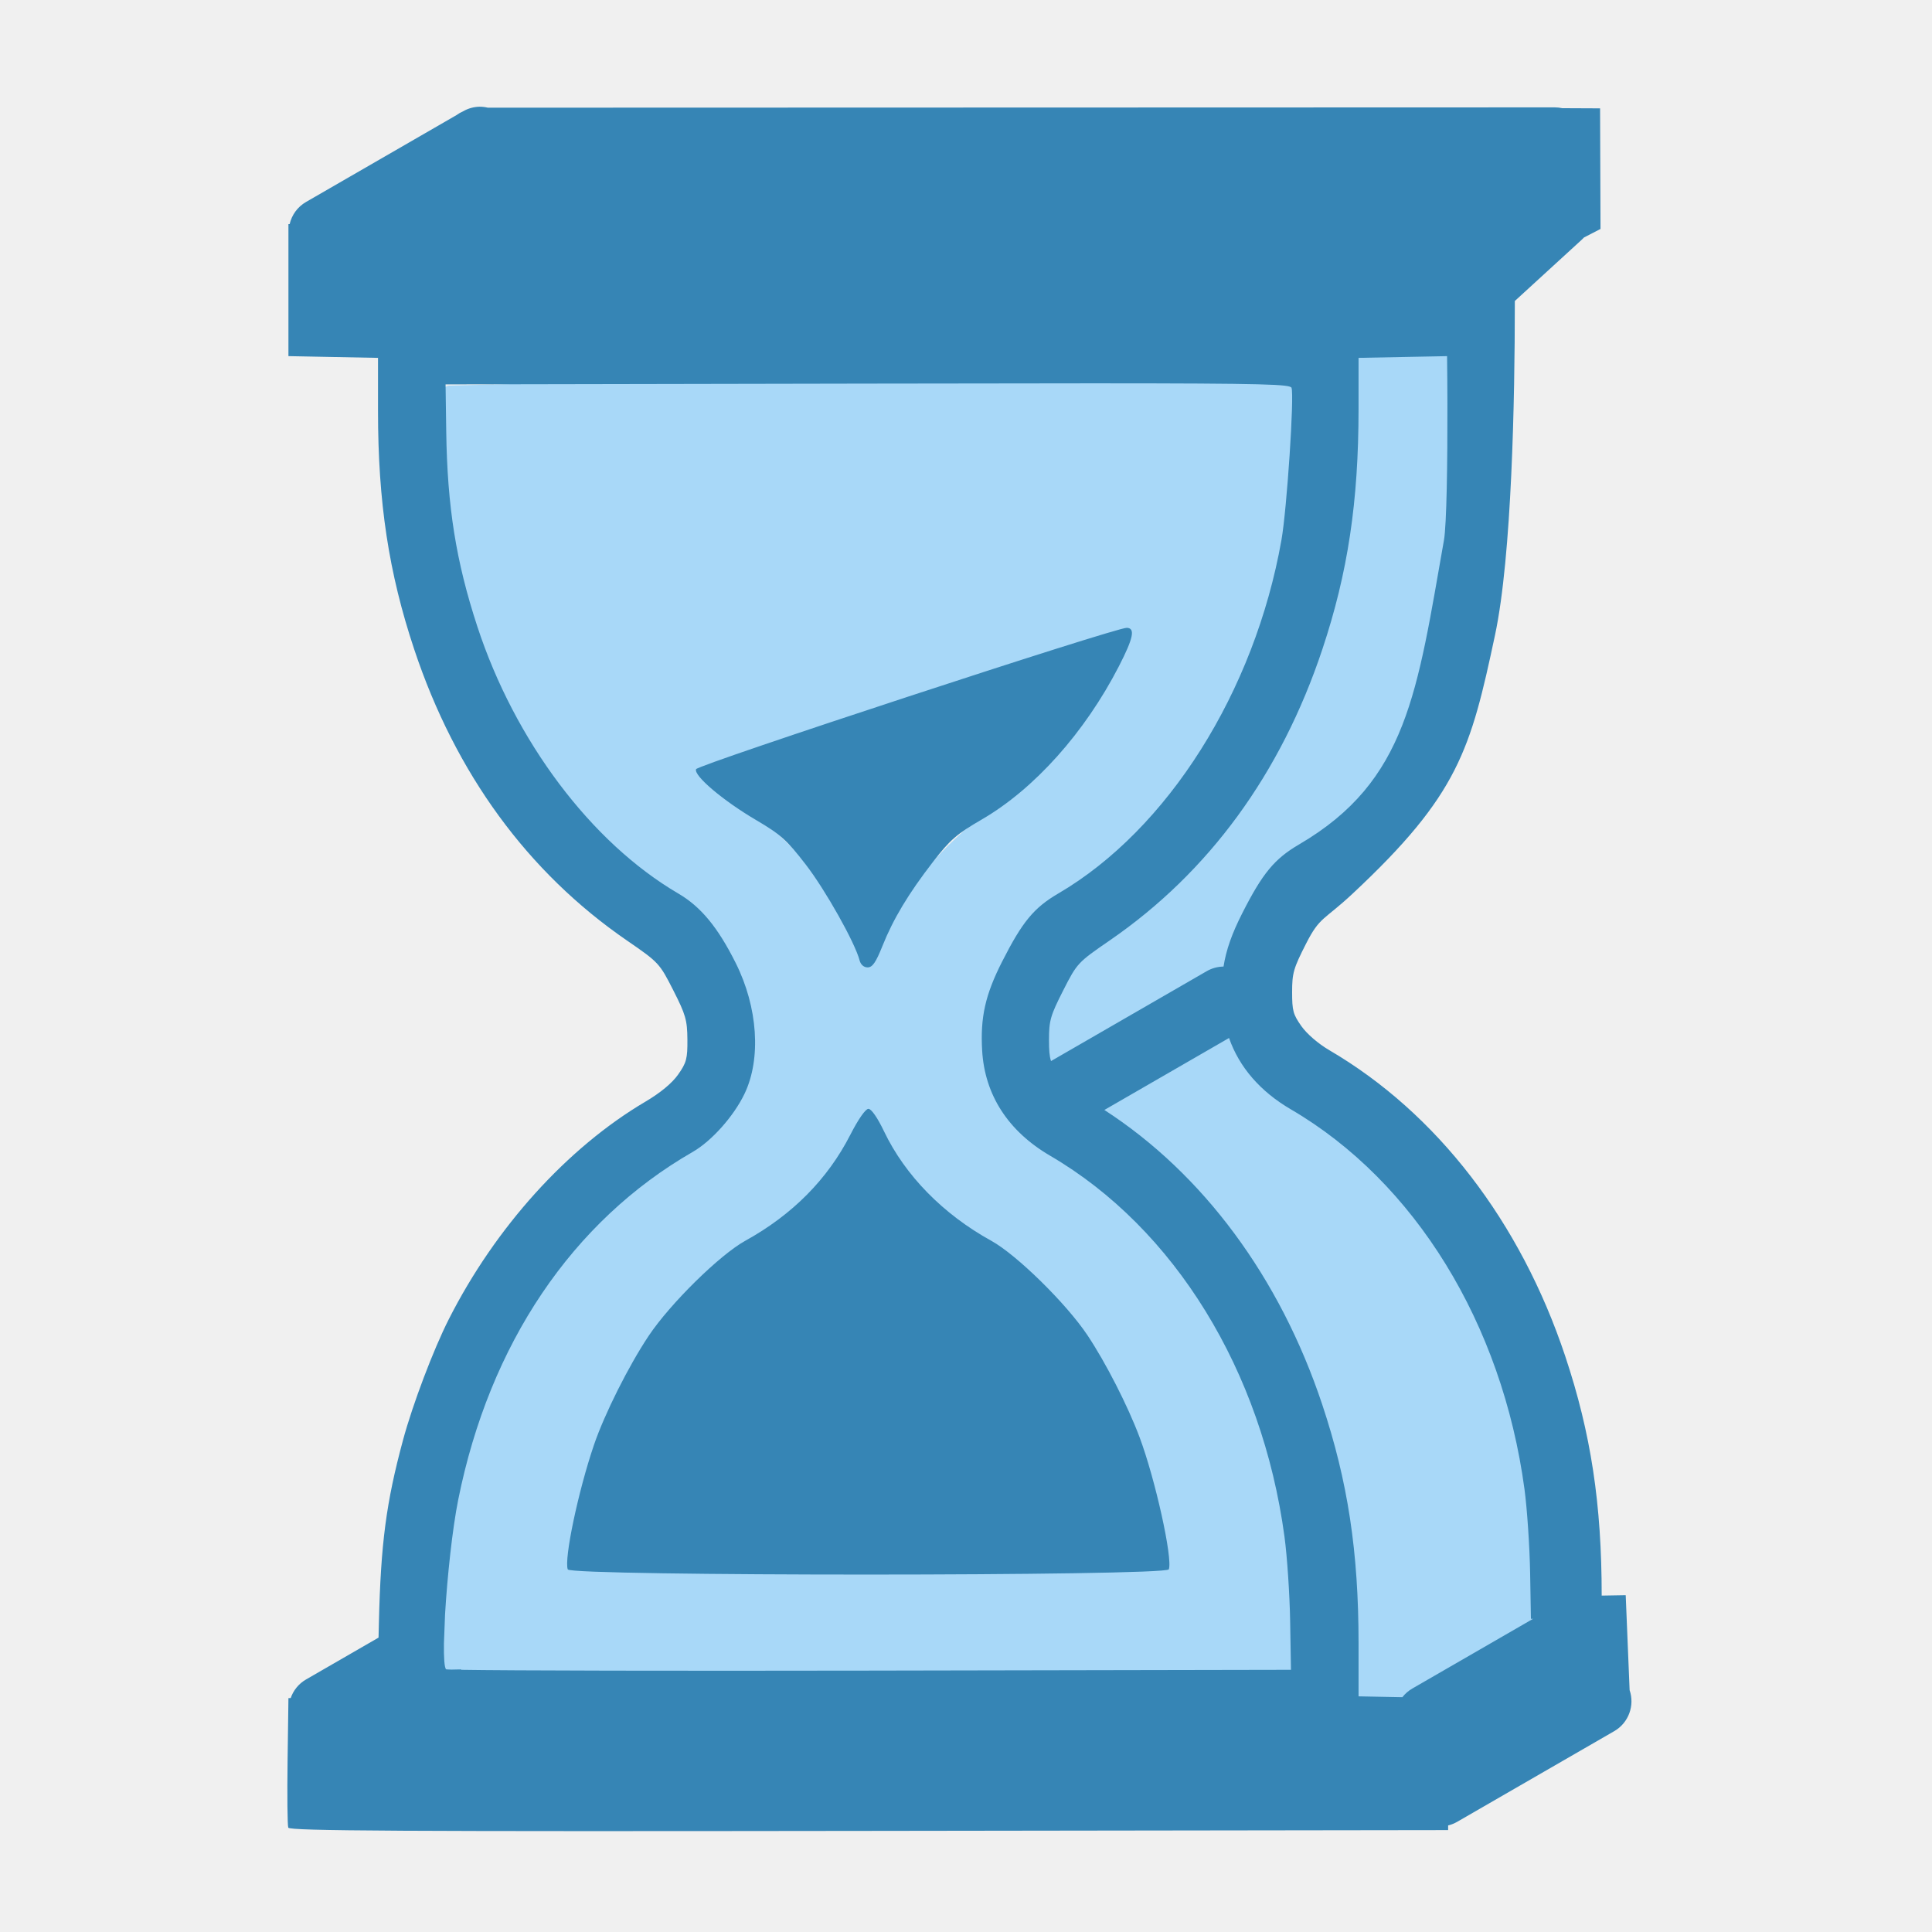
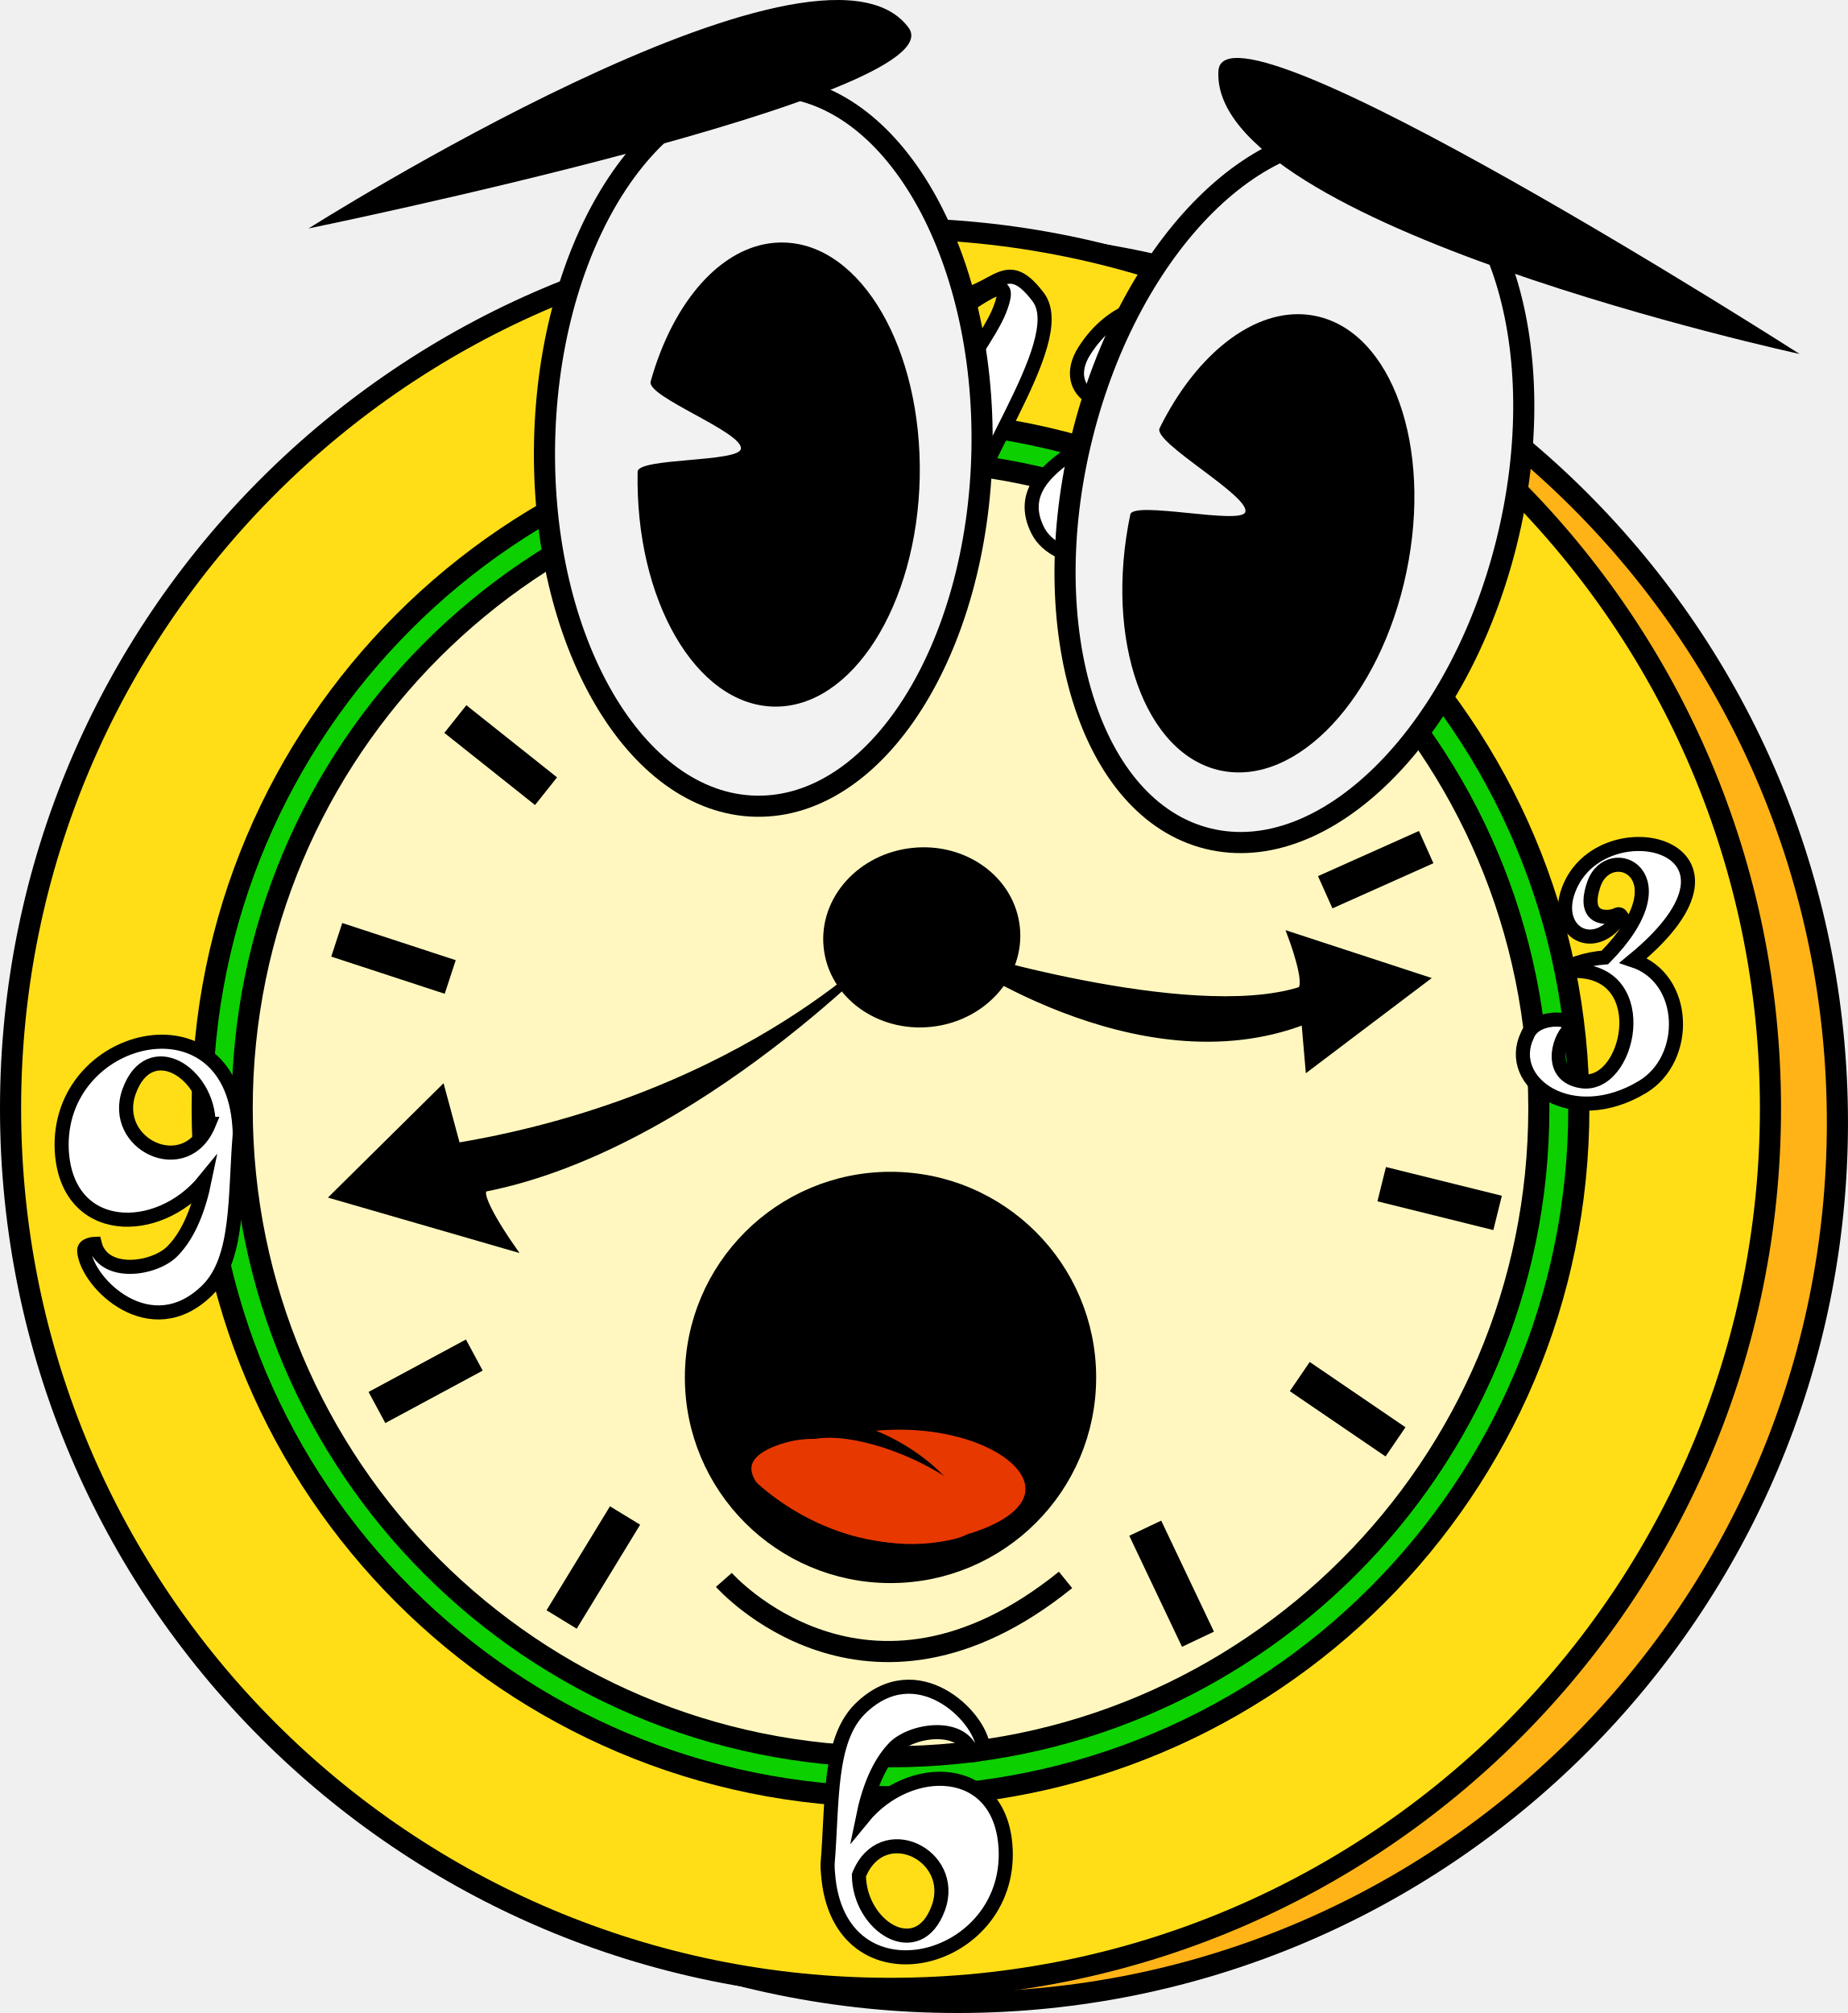
- <svg xmlns="http://www.w3.org/2000/svg" width="64mm" height="64mm" viewBox="0 0 64 64" version="1.1" id="svg4615">
-   <defs id="defs4609">
-     <clipPath clipPathUnits="userSpaceOnUse" id="clipPath3201-4">
-       <rect style="opacity:1;fill:#ffffff;fill-opacity:1;stroke:none;stroke-width:3.203;stroke-linecap:round;stroke-linejoin:round;stroke-miterlimit:4;stroke-dasharray:none;stroke-opacity:1" id="rect3203-9" width="172.324" height="55.009" x="433.533" y="-103.587" transform="matrix(1,0,0.4662281,0.8846645,0,0)" />
-     </clipPath>
-     <clipPath clipPathUnits="userSpaceOnUse" id="clipPath3205-2">
-       <rect style="opacity:1;fill:#ffffff;fill-opacity:1;stroke:none;stroke-width:3.203;stroke-linecap:round;stroke-linejoin:round;stroke-miterlimit:4;stroke-dasharray:none;stroke-opacity:1" id="rect3207-06" width="172.324" height="55.009" x="433.533" y="-103.587" transform="matrix(1,0,0.4662281,0.8846645,0,0)" />
-     </clipPath>
-     <clipPath clipPathUnits="userSpaceOnUse" id="clipPath3201-8-3-6">
-       <rect style="opacity:1;fill:#ffffff;fill-opacity:1;stroke:none;stroke-width:3.203;stroke-linecap:round;stroke-linejoin:round;stroke-miterlimit:4;stroke-dasharray:none;stroke-opacity:1" id="rect3203-4-6-1" width="172.324" height="55.009" x="433.533" y="-103.587" transform="matrix(1,0,0.4662281,0.8846645,0,0)" />
-     </clipPath>
-     <clipPath clipPathUnits="userSpaceOnUse" id="clipPath3205-5-5-1">
-       <rect style="opacity:1;fill:#ffffff;fill-opacity:1;stroke:none;stroke-width:3.203;stroke-linecap:round;stroke-linejoin:round;stroke-miterlimit:4;stroke-dasharray:none;stroke-opacity:1" id="rect3207-0-6-5" width="172.324" height="55.009" x="433.533" y="-103.587" transform="matrix(1,0,0.4662281,0.8846645,0,0)" />
-     </clipPath>
+ <svg xmlns="http://www.w3.org/2000/svg" viewBox="0 0 262.49 285.94">
+   <defs>
+     <style>.cls-1{fill:#ffb317;}.cls-1,.cls-10,.cls-12,.cls-2,.cls-3,.cls-4,.cls-5,.cls-6,.cls-7,.cls-8,.cls-9{stroke:#000;stroke-miterlimit:10;}.cls-1,.cls-10,.cls-2,.cls-3,.cls-4,.cls-6,.cls-7,.cls-8{stroke-width:3px;}.cls-2{fill:#ffde17;}.cls-3{fill:#0dd000;}.cls-4{fill:#fff7bf;}.cls-5{fill:#fff;stroke-width:2px;}.cls-6{fill:#f2f2f2;}.cls-8{fill:none;}.cls-10,.cls-11,.cls-9{fill:#e73800;}.cls-12{stroke-width:0.75px;}</style>
  </defs>
-   <g id="layer1" transform="translate(0.7656095,-36.41954)">
-     <g id="g1109-4-0-3-8-6-8-3" transform="matrix(0.1685434,0,0,0.1685434,-82.9288,108.8237)" style="font-style:normal;font-variant:normal;font-weight:bold;font-stretch:normal;font-size:12.784px;line-height:0.8;font-family:Waree;-inkscape-font-specification:'Waree Bold';letter-spacing:-1.529px;display:inline;fill:#3685b5;fill-opacity:1;stroke:none;stroke-width:0.32">
-       <path style="fill:#3685b5;fill-opacity:1;stroke:#3685b5;stroke-width:4;stroke-linecap:round;stroke-linejoin:round;stroke-miterlimit:4;stroke-dasharray:none;stroke-opacity:1" d="m 566.231,-385.639 c 0,-0.161 6.783,-2.779 10.522,-4.904 l 6.798,-3.865 h 95.757 95.757 l -5.226,4.126 -5.226,4.126 -97.329,0.032 c -53.531,0.018 -101.053,0.647 -101.053,0.486 z" id="path1097-7-8-1-2-7-6-7" />
-       <path style="fill:#a8d8f8;fill-opacity:1;stroke:#a8d8f8;stroke-width:3;stroke-linecap:round;stroke-linejoin:round;stroke-miterlimit:4;stroke-dasharray:none;stroke-opacity:1" d="m 754.859,-109.807 c -0.991,-24.726 -4.651,-40.922 -13.322,-58.95 -7.224,-15.02 -18.983,-29.873 -30.507,-38.534 -2.752,-2.068 -4.998,-3.939 -4.992,-4.158 0.016,-0.546 21.495,-12.871 22.43,-12.871 0.413,0 1.153,0.883 1.645,1.962 1.892,4.153 5.068,7.26 12.467,12.196 14.195,9.471 24.573,21.102 32.49,36.416 8.128,15.722 11.697,30.048 12.351,49.589 l 0.431,12.851 -10.485,5.992 c -5.767,3.296 -11.388,6.613 -12.492,7.371 -1.277,0.877 -3.365,1.378 -5.745,1.378 h -3.739 z" id="path1101-8-8-8-5-7-0-1" />
-       <path style="fill:#a8d8f8;fill-opacity:1;stroke:#a8d8f8;stroke-width:3;stroke-linecap:round;stroke-linejoin:round;stroke-miterlimit:4;stroke-dasharray:none;stroke-opacity:1" d="m 693.931,-225.269 c 0,-2.409 0.814,-4.983 2.835,-8.962 2.633,-5.186 3.421,-6.023 11.071,-11.766 4.53,-3.401 10.088,-7.993 12.351,-10.206 6.946,-6.791 15.752,-19.2 20.556,-28.966 9.406,-19.12 13.085,-34.928 14.118,-60.669 l 0.523,-13.04 h 8.316 8.316 l -0.45,17.576 c -0.387,15.107 -0.765,19.236 -2.695,29.398 -3.034,15.978 -4.259,20.267 -8.083,28.302 -3.787,7.958 -8.509,13.216 -16.729,18.632 -2.94,1.937 -6.346,4.735 -7.568,6.217 -2.601,3.155 -7.631,13.046 -8.276,16.275 -0.262,1.309 -1.069,2.437 -1.941,2.714 -0.821,0.261 -7.918,4.191 -15.771,8.734 -7.853,4.543 -14.795,8.459 -15.426,8.701 -0.92,0.353 -1.147,-0.228 -1.147,-2.939 z" id="path1099-4-5-9-3-4-4-2" />
-       <path style="fill:#a8d8f8;fill-opacity:1;stroke:#a8d8f8;stroke-width:3;stroke-linecap:round;stroke-linejoin:round;stroke-miterlimit:4;stroke-dasharray:none;stroke-opacity:1" d="m 575.787,-102.814 c -1.453,-2.409 2.195,-31.894 5.191,-41.955 6.816,-22.891 21.028,-42.872 39.336,-55.304 12.41,-8.427 15.699,-13.637 15.699,-24.867 0,-13.308 -4.889,-21.887 -18.477,-32.421 -25.099,-19.458 -39.02,-46.609 -40.823,-79.62 l -0.837,-15.319 45.187,-1.133 c 45.372,-1.138 117.819,-0.423 119.42,1.178 0.471,0.471 0.123,8.146 -0.773,17.054 -3.47,34.48 -18.578,62.7 -42.294,79.001 -11.116,7.641 -17.306,18.563 -17.306,30.539 0,11.306 3.527,17.296 14.445,24.534 28.004,18.565 42.783,46.691 45.702,86.974 l 0.904,12.473 h -82.345 c -45.29,0 -82.653,-0.51 -83.029,-1.134 z m 141.83,-23.435 c -4.641,-28.127 -17.396,-48.387 -40.406,-64.177 -3.875,-2.659 -9.553,-8.612 -12.619,-13.229 -3.066,-4.617 -6.14,-8.395 -6.833,-8.395 -0.692,0 -2.31,2.032 -3.594,4.515 -3.708,7.171 -11.184,14.914 -20.52,21.254 -4.752,3.227 -11.158,8.784 -14.235,12.349 -10.373,12.017 -20.439,36.352 -20.439,49.412 v 4.695 h 59.853 59.853 z m -55.728,-117.929 c 5.379,-10.49 11.601,-17.922 20.833,-24.883 5.286,-3.985 12.166,-10.307 15.29,-14.049 6.08,-7.284 13.987,-22.035 12.57,-23.452 -1.846,-1.846 -86.165,26.213 -86.361,28.739 -0.064,0.829 2.903,3.717 6.593,6.42 10.799,7.908 15.814,13.431 20.956,23.078 2.656,4.984 5.453,9.061 6.214,9.061 0.761,0 2.518,-2.211 3.904,-4.914 z" id="path1095-5-0-6-4-0-6-2" />
-       <path id="path861-0-9-4-9-6-7-0" style="fill:#3685b5;fill-opacity:1;stroke-width:0.618" d="m 581.765,-408.615 c -1.139,0.021 -2.253,0.329 -3.242,0.895 -0.48,0.212 -0.911,0.463 -1.294,0.746 l -29.593,17.084 c -1.697,0.98 -2.81,2.583 -3.217,4.354 h -0.239 v 12.972 12.972 l 8.802,0.171 8.803,0.172 v 10.418 c 0,17.964 2.105,31.83 7.115,46.864 8.139,24.423 22.297,43.808 41.787,57.215 6.29,4.326 6.421,4.467 9.127,9.788 2.44,4.798 2.749,5.872 2.78,9.668 0.031,3.778 -0.179,4.573 -1.819,6.901 -1.196,1.698 -3.478,3.59 -6.438,5.336 -15.363,9.064 -29.491,24.701 -38.645,42.772 -3.03,5.982 -7.097,16.72 -8.995,23.75 -3.308,12.251 -4.371,20.328 -4.74,36.016 l -0.066,2.796 -14.251,8.228 c -1.47,0.849 -2.501,2.166 -3.015,3.653 l -0.444,0.009 -0.168,12.337 c -0.092,6.785 -0.031,12.693 0.136,13.128 0.246,0.64 22.063,0.761 114.133,0.635 l 113.83,-0.156 v -0.915 c 0.61,-0.149 1.209,-0.385 1.78,-0.714 l 30.862,-17.816 c 2.855,-1.648 4.057,-5.059 3.028,-8.065 l -0.768,-18.661 -4.721,0.082 c -8.2e-4,-18.017 -2.111,-31.889 -7.16,-47.041 -8.821,-26.47 -25.258,-47.804 -46.367,-60.152 -2.197,-1.285 -4.442,-3.232 -5.51,-4.752 -1.617,-2.301 -1.807,-3.013 -1.807,-6.676 0,-3.743 0.263,-4.646 2.746,-9.529 1.365,-2.684 2.221,-3.791 3.445,-4.906 1.225,-1.115 2.844,-2.241 5.652,-4.863 20.883,-19.497 23.24,-28.362 28.033,-50.856 3.319,-15.579 3.894,-46.677 3.895,-64.941 v -0.734 l 13.166,-12.055 c 0.148,-0.135 0.287,-0.277 0.42,-0.422 l 3.256,-1.683 -0.086,-23.701 -7.427,-0.034 c -0.474,-0.102 -0.965,-0.159 -1.47,-0.159 l -209.707,0.062 c -0.507,-0.122 -1.043,-0.19 -1.608,-0.191 z m 194.12,14.099 -11.486,8.979 H 658.146 567.226 l 15.454,-8.922 z m -3.98,34.927 c 0.035,2.925 0.059,6.072 0.066,9.288 0.014,5.837 -0.024,11.818 -0.131,16.711 -0.107,4.893 -0.292,8.727 -0.547,10.166 -2.639,14.92 -4.425,26.768 -8.217,36.424 -3.792,9.656 -9.568,17.129 -20.262,23.383 -4.839,2.83 -7.182,5.671 -11.17,13.529 -1.994,3.93 -3.15,7.125 -3.676,10.475 -0.014,1.7e-4 -0.028,-7.8e-4 -0.042,-5.2e-4 -1.149,0.021 -2.273,0.333 -3.267,0.908 l -30.598,17.666 c -0.326,-1.022 -0.398,-2.187 -0.398,-4.189 0,-3.759 0.293,-4.779 2.78,-9.669 2.747,-5.401 2.856,-5.518 9.161,-9.856 19.491,-13.406 33.648,-32.791 41.787,-57.215 5.012,-15.039 7.114,-29.005 7.115,-47.262 l 5.3e-4,-10.021 8.802,-0.172 z m -69.076,5.341 c 33.97,0.003 38.245,0.213 38.503,0.887 0.568,1.48 -0.915,23.887 -1.979,29.903 -5.276,29.831 -22.372,56.914 -43.861,69.481 -4.8,2.807 -7.069,5.56 -11.049,13.403 -3.305,6.513 -4.294,10.926 -3.916,17.467 0.505,8.726 5.111,15.851 13.362,20.671 24.446,14.277 41.65,42.239 46.057,74.854 0.523,3.871 1.025,11.347 1.115,16.612 l 0.163,9.575 -82.821,0.157 c -38.34,0.072 -70.85,0.002 -80.348,-0.158 l 0.141,-0.081 -1.97,0.041 c -0.61,-0.019 -1.037,-0.038 -1.057,-0.059 -0.341,-0.341 -0.462,-2.284 -0.426,-5.087 l 0.22,-5.717 c 0.435,-7.374 1.435,-16.794 2.59,-22.541 6.15,-30.614 22.417,-54.739 46.083,-68.342 3.728,-2.143 8.08,-7.029 10.192,-11.442 3.3,-6.897 2.614,-17.006 -1.744,-25.704 -3.52,-7.026 -6.85,-11.053 -11.277,-13.643 -17.102,-10.002 -32.124,-29.965 -39.507,-52.501 -4.186,-12.778 -5.894,-23.497 -6.105,-38.297 l -0.132,-9.266 82.945,-0.157 c 18.873,-0.036 33.497,-0.058 44.82,-0.057 z m 6.122,48.056 c -2.181,-0.059 -84.314,26.897 -84.656,27.784 -0.492,1.273 5.31,6.186 11.832,10.016 4.766,2.799 6.016,3.92 9.724,8.719 3.863,4.999 9.681,15.351 10.583,18.831 0.221,0.854 0.833,1.39 1.587,1.39 0.939,0 1.618,-0.979 2.892,-4.169 2.14,-5.361 5.126,-10.331 9.962,-16.584 3.352,-4.334 4.636,-5.448 9.614,-8.339 10.286,-5.973 20.209,-17.066 26.906,-30.077 2.861,-5.559 3.265,-7.525 1.555,-7.571 z m 20.099,80.616 c 2.003,5.727 6.123,10.504 12.162,14.031 24.348,14.22 41.511,42.096 45.906,74.629 0.519,3.845 1.022,11.325 1.112,16.576 l 0.155,8.922 0.415,0.003 -23.722,13.697 c -0.782,0.451 -1.438,1.036 -1.961,1.707 l -8.61,-0.168 v -10.418 c 0,-17.998 -2.104,-31.828 -7.145,-46.953 -8.318,-24.961 -23.421,-45.331 -42.814,-57.88 z m -70.877,13.924 c -0.571,0.002 -1.998,2.048 -3.556,5.096 -4.467,8.742 -11.393,15.729 -20.66,20.844 -5.01,2.765 -14.738,12.34 -18.965,18.666 -3.95,5.912 -8.689,15.363 -10.773,21.484 -3.091,9.079 -5.9,22.442 -5.136,24.434 v 5.2e-4 c 0.522,1.36 117.609,1.344 118.131,-0.017 0.801,-2.088 -2.662,-17.734 -5.747,-25.962 -2.326,-6.203 -6.664,-14.692 -10.254,-20.066 -4.154,-6.219 -13.909,-15.797 -18.882,-18.54 -9.492,-5.236 -16.955,-12.855 -21.106,-21.547 -1.265,-2.65 -2.479,-4.395 -3.053,-4.394 z" />
-       <g id="g1062-3-6-3-0-4-6-2" style="opacity:1" transform="translate(35.92465,-182.2545)" />
+   <g id="Camada_2" data-name="Camada 2">
+     <g id="Camada_1-2" data-name="Camada 1">
+       <circle class="cls-1" cx="136" cy="159.45" r="124.99" />
+       <circle class="cls-2" cx="126.49" cy="157.45" r="124.99" />
+       <circle class="cls-3" cx="126.49" cy="157.45" r="97.77" />
+       <circle class="cls-4" cx="126.49" cy="157.45" r="92.09" />
+       <path class="cls-5" d="M137.5,75.42a1,1,0,0,1-.19.68c-2.1-.18-7.22-.29-8.3-1.65-4.56-7.06,10.52-24,13-30.46s-3.5-.81-8.38,1.69c-3.84.62-3.25-3.55-.38-3.4,8.2.46,9.09-6.86,14.21-.09C152.35,48.59,136,68.53,137.5,75.42Z" />
+       <path class="cls-5" d="M154.31,73.21c2.91,7.05,14.36-.84,11.26-6.26,0,0,.91-.66,1.24-1,7.61,3,3.49,10.71-1.26,12.53-5.05,2-15.5,2.12-18.14-3.13C142,64.61,163.34,61.22,168.46,53c4.29-8.64-4-11-8.05-4.34-3.62,6,1.63,5.91,2.13,5.61a.44.44,0,0,1,.5.23c-5.34,5.52-12.88,1.36-9-4.68,7.9-12.41,24.83-5.83,19.64,6.6C170.77,63.24,152.06,67.12,154.31,73.21Z" />
+       <ellipse class="cls-6" cx="108.41" cy="63.4" rx="51.13" ry="31.07" transform="translate(42.78 170.47) rotate(-88.81)" />
+       <ellipse class="cls-6" cx="183.87" cy="69.5" rx="51.13" ry="31.07" transform="translate(72.14 231.22) rotate(-76.07)" />
+       <path d="M130.64,67.81C130.26,86,121,100.6,109.92,100.37S90.2,85.19,90.57,67c.05-2,14.41-1.31,14.67-3.25.32-2.37-13.43-7.39-12.82-9.55a41.9,41.9,0,0,1,1.36-4.1c3.7-9.52,10.22-15.8,17.51-15.65C122.36,34.66,131,49.6,130.64,67.81Z" />
+       <path d="M199.77,81.27c-3.72,17.83-15.52,30.45-26.35,28.19s-16.6-18.55-12.87-36.38c.41-2,15.72,1.52,16.33-.34.75-2.27-13.16-9.89-12.17-11.91.65-1.32,1.35-2.58,2.09-3.77,5.4-8.68,13-13.66,20.1-12.17C197.73,47.15,203.5,63.44,199.77,81.27Z" />
+       <path d="M43.83,32.45s72.45-45.92,85.23-28.51C136.11,13.55,43.83,32.45,43.83,32.45Z" />
+       <path d="M255.62,50.28s-83.9-18.19-82.55-40.22c.75-12.15,82.55,40.22,82.55,40.22" />
+       <circle class="cls-7" cx="126.49" cy="195.66" r="27.71" />
+       <ellipse class="cls-7" cx="130.93" cy="133.15" rx="12.51" ry="11.28" transform="translate(-13.14 14.34) rotate(-5.97)" />
+       <path class="cls-8" d="M102.82,224.42s20.19,22.9,48.53,0" />
+       <path class="cls-9" d="M108.46,211.36s8.31,11.79,26,7.87c26.6-5.92,2.69-23.21-20.54-14C103.87,209.18,108.46,211.36,108.46,211.36Z" />
+       <path class="cls-10" d="M106.33,211.57s9.7,9.78,24,9.12c16-.75-3.93-21.61-19.24-17.19C101.82,206.17,106.33,211.57,106.33,211.57Z" />
+       <path class="cls-11" d="M110.61,211.86s10,9.88,24.26,6.91-10.21-16.94-20-14.18C106.51,207,110.61,211.86,110.61,211.86Z" />
+       <rect class="cls-12" x="189.29" y="192.31" width="4.27" height="15.71" transform="translate(-81.8 245.56) rotate(-55.71)" />
+       <rect class="cls-12" x="202.37" y="162.16" width="4.27" height="16.21" transform="translate(-10 327.75) rotate(-76.07)" />
+       <rect class="cls-12" x="164.29" y="216.59" width="4.27" height="16.71" transform="translate(-80.43 93.19) rotate(-25.41)" />
+       <rect class="cls-12" x="58.33" y="188.73" width="4.27" height="14.96" transform="translate(-83.61 342.49) rotate(-118.31)" />
+       <rect class="cls-12" x="82.16" y="214.39" width="4.27" height="16.55" transform="translate(40.26 456.64) rotate(-148.61)" />
+       <rect class="cls-12" x="68.99" y="99.42" width="4.27" height="15.71" transform="translate(199.35 118.38) rotate(128.5)" />
+       <rect class="cls-12" x="53.75" y="128.02" width="4.27" height="16.21" transform="translate(202.65 125.41) rotate(108.14)" />
+       <path class="cls-12" d="M127.09,133.15S106.7,155.68,65,162.7l-2.19-8.11L47.3,169.93l25.57,7.4s-5.72-8.08-3.83-8.46C99.24,162.82,127.09,133.15,127.09,133.15Z" />
+       <path class="cls-12" d="M134.69,134.9s26.68,19.38,50.54,10.26l.57,6.58,16.77-12.68-19.34-6.33s2.83,7.41,1.32,7.87C168.63,145.49,134.69,134.9,134.69,134.9Z" />
+       <rect class="cls-12" x="193.27" y="116.05" width="4.27" height="14.96" transform="translate(228.38 -105.28) rotate(65.9)" />
+       <path class="cls-5" d="M34,159.92a10.12,10.12,0,0,1,.05,1.23c-.72,8.79-.07,17.69-4.65,22.17-8,7.8-17-1-17.44-5.54-.15-1.05,1.5-1.1,1.5-1.1,1.2,4.74,8.55,3.65,11.08,1,2.33-2.39,3.71-6.07,4.52-10-6.55,8.07-19.64,8-20.29-4.32C8,146.72,32.66,140.72,34,159.92Zm-4.36-.28c-.07-7.32-8.43-12.54-11.29-4.63C15.61,162.55,26.38,167.73,29.68,159.64Z" />
+       <path class="cls-5" d="M232,136.42c7.69,2.53,8,14,1.27,18-10,6-19.53-.64-16.33-7.35,1.26-3.25,7.64-2.43,6-.9s-3,6.62,1.62,7.4c6.85,1.17,10.44-15.41-.59-15.65-.82.06-.87-.76,0-1.12a16.77,16.77,0,0,1,4-.8c11.6-11.79.62-16.7-1.57-10.42-2,5.84,2.9,4.68,3.32,4.32a.45.45,0,0,1,.55.16c-3.74,5.79-9.72,2.36-7.48-3.62C227.28,114.26,252.13,119.89,232,136.42Z" />
+       <path class="cls-5" d="M142.84,262.57c.86,16.72-23.85,22.72-25.23,3.52a12.85,12.85,0,0,1-.06-1.29c.73-8.73.08-17.63,4.66-22.11,8-7.8,17,1.05,17.44,5.54.15,1.05-1.5,1.1-1.5,1.1-1.19-4.74-8.55-3.65-11.09-1.11-2.33,2.39-3.71,6.07-4.51,10C129.11,250.18,142.18,250.25,142.84,262.57ZM122,266.37c.07,7.32,8.43,12.54,11.29,4.63C136,263.46,125.26,258.22,122,266.37Z" />
    </g>
  </g>
</svg>
